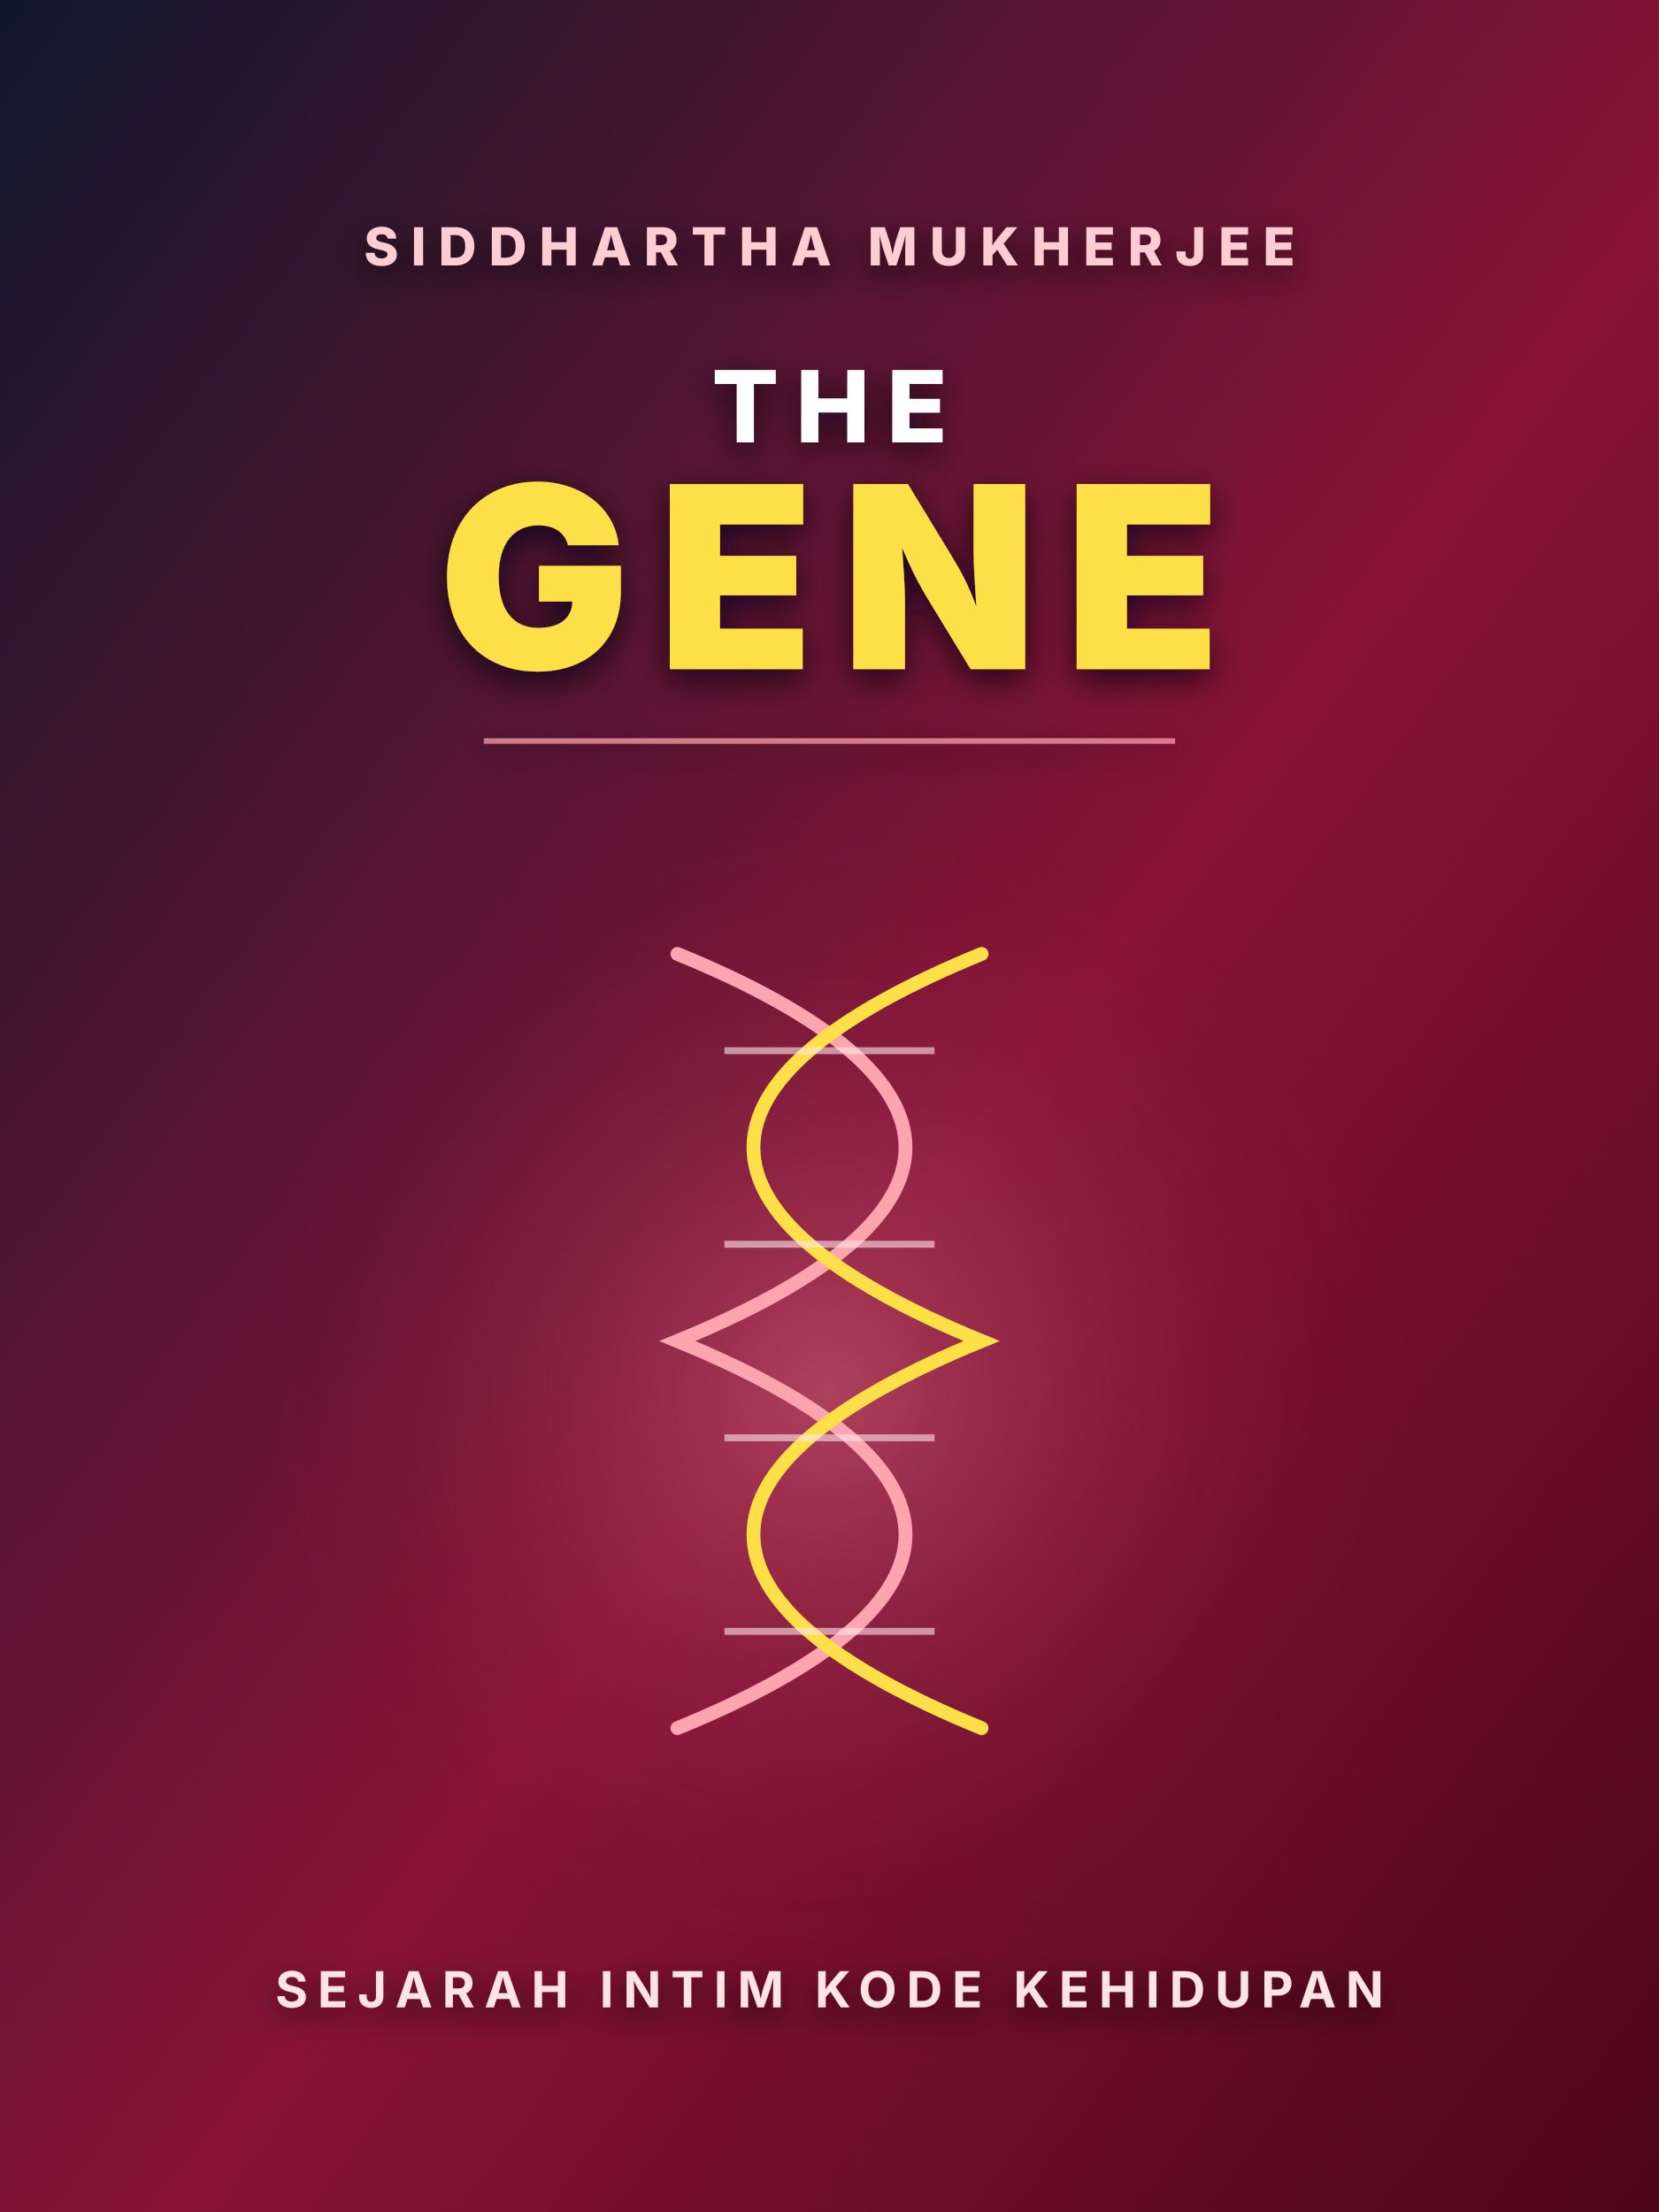
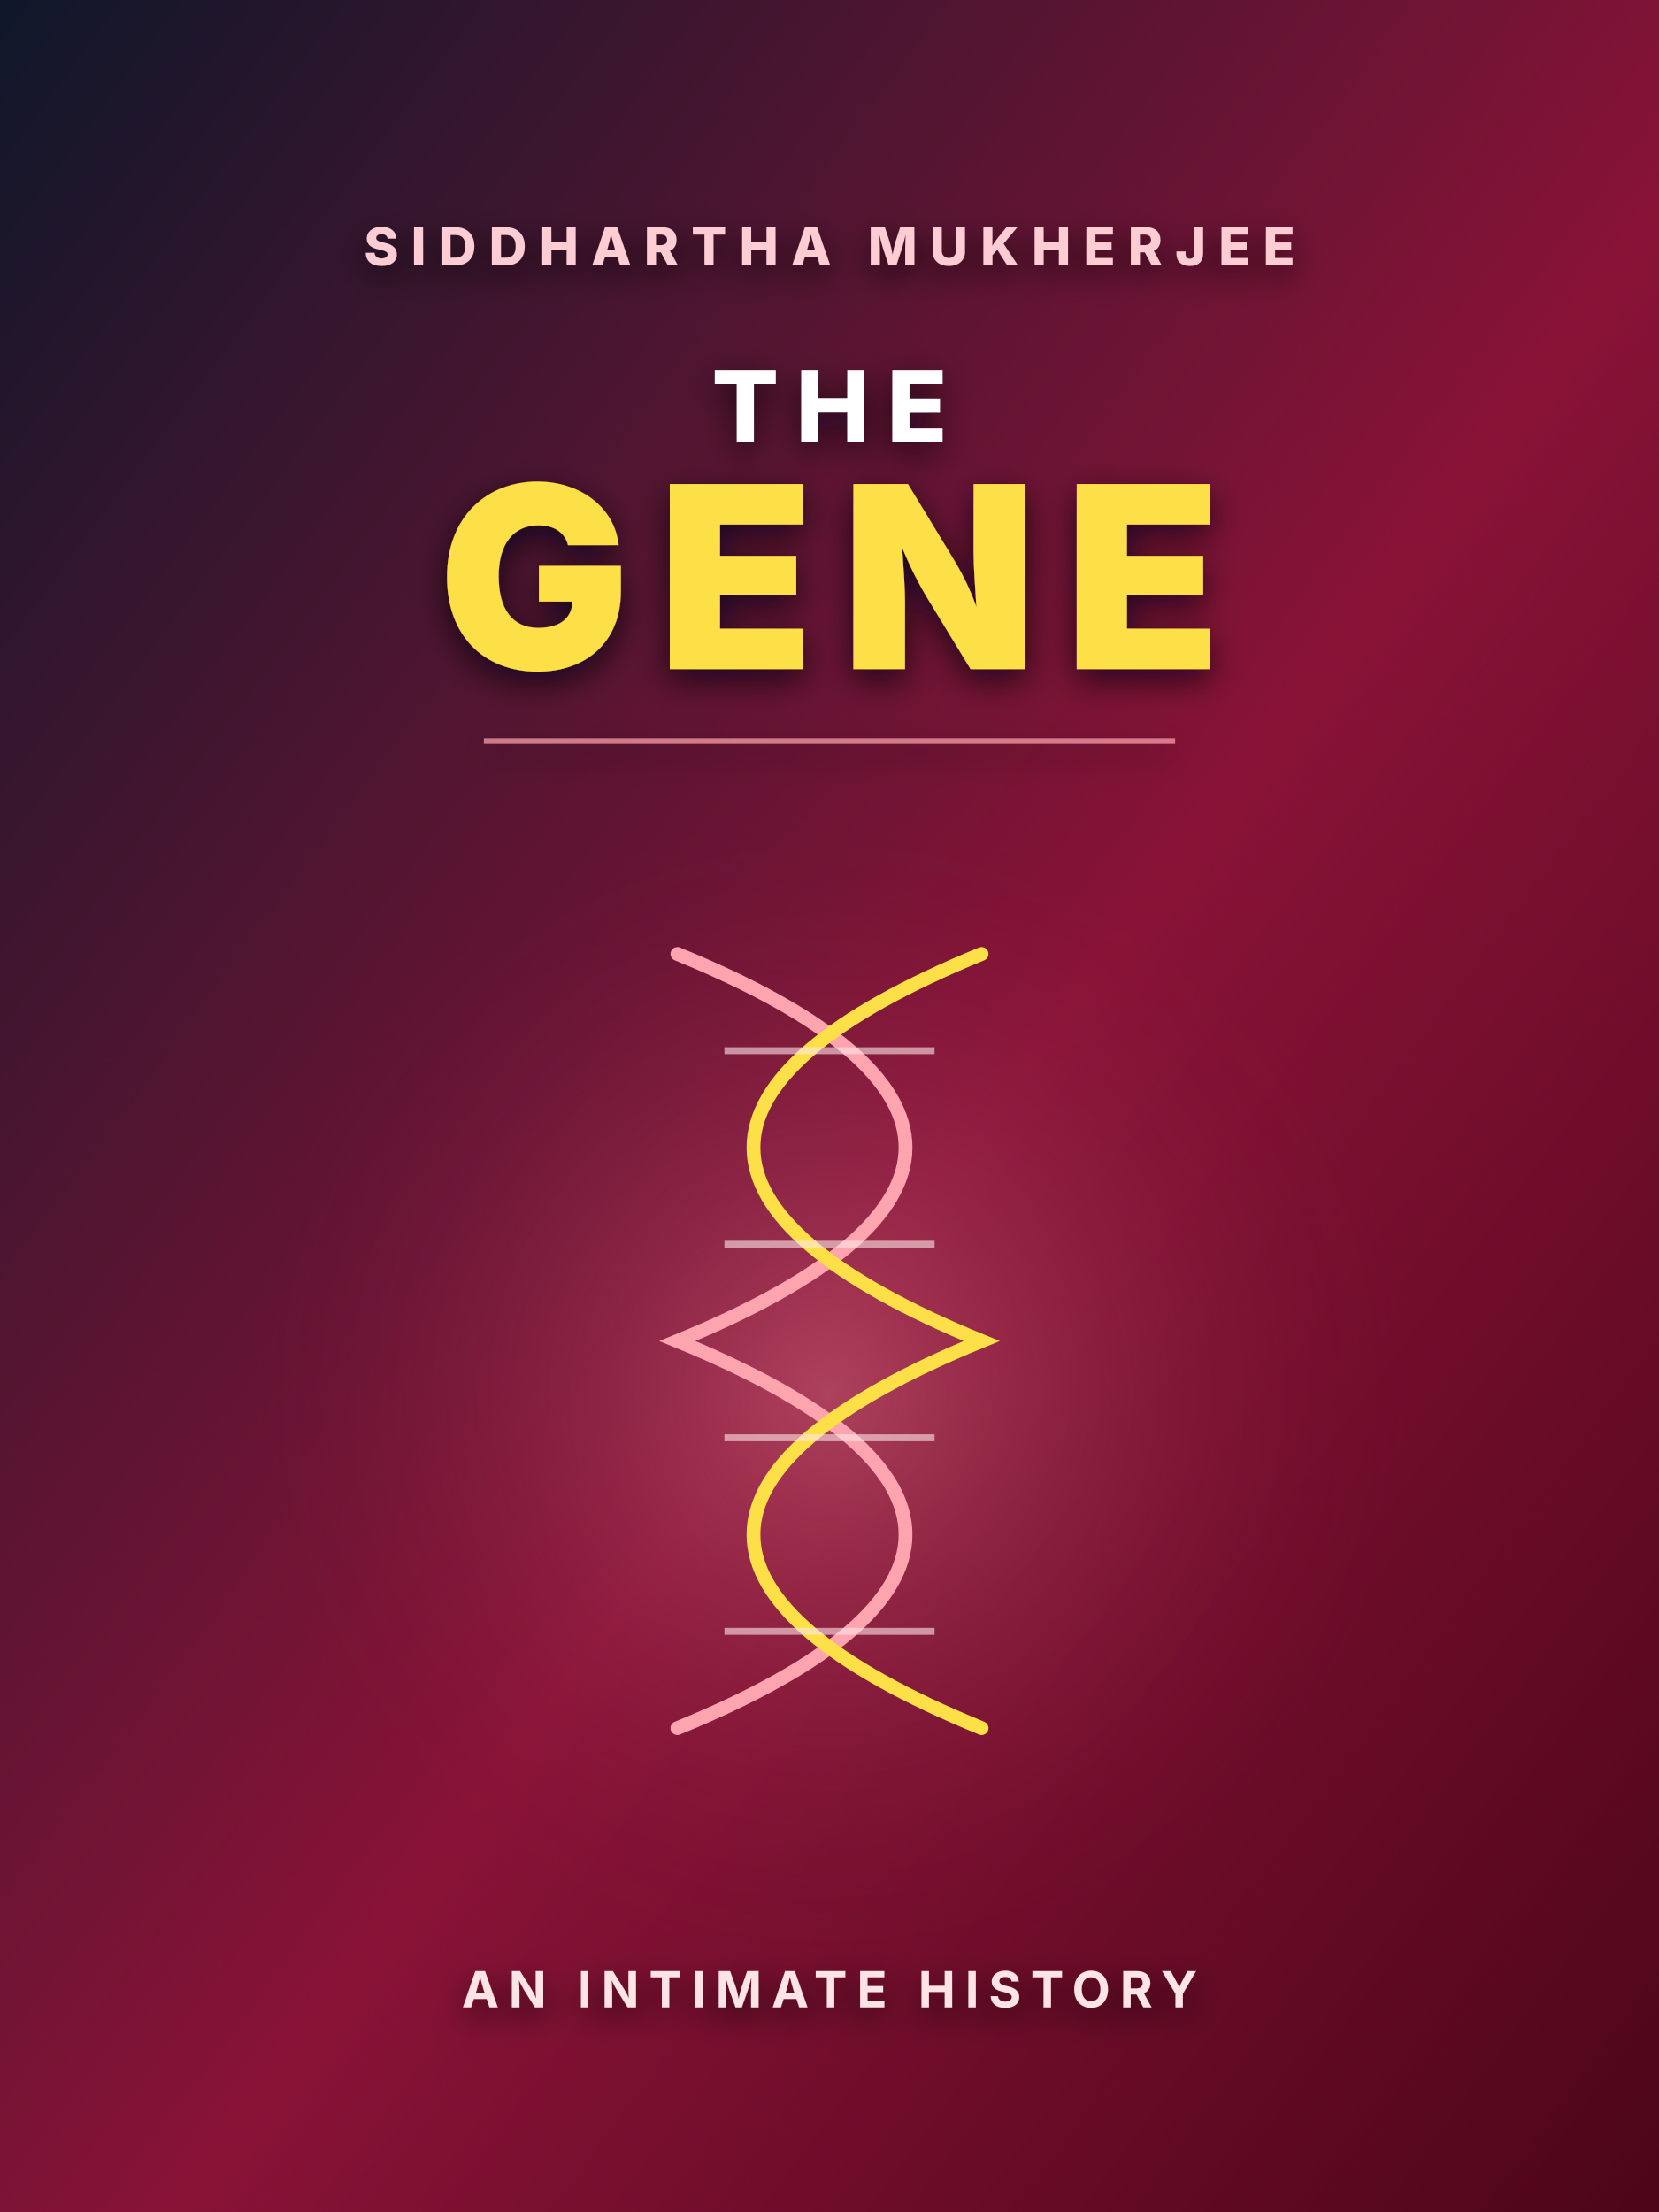
<svg xmlns="http://www.w3.org/2000/svg" viewBox="0 0 600 800" width="600" height="800">
  <defs>
    <linearGradient id="bgGrad" x1="0" y1="0" x2="1" y2="1">
      <stop offset="0%" stop-color="#0F172A" />
      <stop offset="55%" stop-color="#881337" />
      <stop offset="100%" stop-color="#4C0519" />
    </linearGradient>
    <radialGradient id="glow" cx="50%" cy="54%" r="44%">
      <stop offset="0%" stop-color="#FDA4AF" stop-opacity="0.32" />
      <stop offset="100%" stop-color="#881337" stop-opacity="0" />
    </radialGradient>
    <filter id="textShadow" x="-20%" y="-20%" width="140%" height="140%">
      <feDropShadow dx="0" dy="4" stdDeviation="6" flood-color="#020617" flood-opacity="0.7" />
    </filter>
    <filter id="grain" x="0%" y="0%" width="100%" height="100%">
      <feTurbulence type="fractalNoise" baseFrequency="0.75" numOctaves="3" stitchTiles="stitch" />
      <feColorMatrix type="matrix" values="1 0 0 0 0  0 1 0 0 0  0 0 1 0 0  0 0 0 0.06 0" />
    </filter>
  </defs>
  <rect width="600" height="800" fill="url(#bgGrad)" />
  <circle cx="300" cy="485" r="240" fill="url(#glow)" />
  <g transform="translate(300, 485)" fill="none">
    <path d="M-55 -140 C55 -95, 55 -45, -55 0 C55 45, 55 95, -55 140" stroke="#FDA4AF" stroke-width="5" stroke-linecap="round" />
    <path d="M55 -140 C-55 -95, -55 -45, 55 0 C-55 45, -55 95, 55 140" stroke="#FDE047" stroke-width="5" stroke-linecap="round" />
    <line x1="-38" y1="-105" x2="38" y2="-105" stroke="#FFE4E6" stroke-width="2.5" opacity="0.6" />
    <line x1="-38" y1="-35" x2="38" y2="-35" stroke="#FFE4E6" stroke-width="2.5" opacity="0.6" />
    <line x1="-38" y1="35" x2="38" y2="35" stroke="#FFE4E6" stroke-width="2.5" opacity="0.6" />
    <line x1="-38" y1="105" x2="38" y2="105" stroke="#FFE4E6" stroke-width="2.5" opacity="0.6" />
  </g>
  <g filter="url(#textShadow)" text-anchor="middle" font-family="'Inter', 'Segoe UI', system-ui, -apple-system, sans-serif">
    <text x="300" y="96" fill="#FECDD3" font-size="19" font-weight="800" letter-spacing="4.5">SIDDHARTHA MUKHERJEE</text>
    <text x="300" y="160" fill="#FFFFFF" font-size="36" font-weight="800" letter-spacing="6">THE</text>
    <text x="300" y="242" fill="#FDE047" font-size="92" font-weight="900" letter-spacing="10">GENE</text>
    <line x1="175" y1="268" x2="425" y2="268" stroke="#FDA4AF" stroke-width="2" opacity="0.7" />
-     <text x="300" y="726" fill="#FFE4E6" font-size="18" font-weight="700" letter-spacing="3.5">SEJARAH INTIM KODE KEHIDUPAN</text>
+     <text x="300" y="726" fill="#FFE4E6" font-size="18" font-weight="700" letter-spacing="3.5">AN INTIMATE HISTORY</text>
  </g>
  <rect width="600" height="800" fill="#FFFFFF" filter="url(#grain)" opacity="0.35" style="mix-blend-mode: overlay;" />
</svg>
